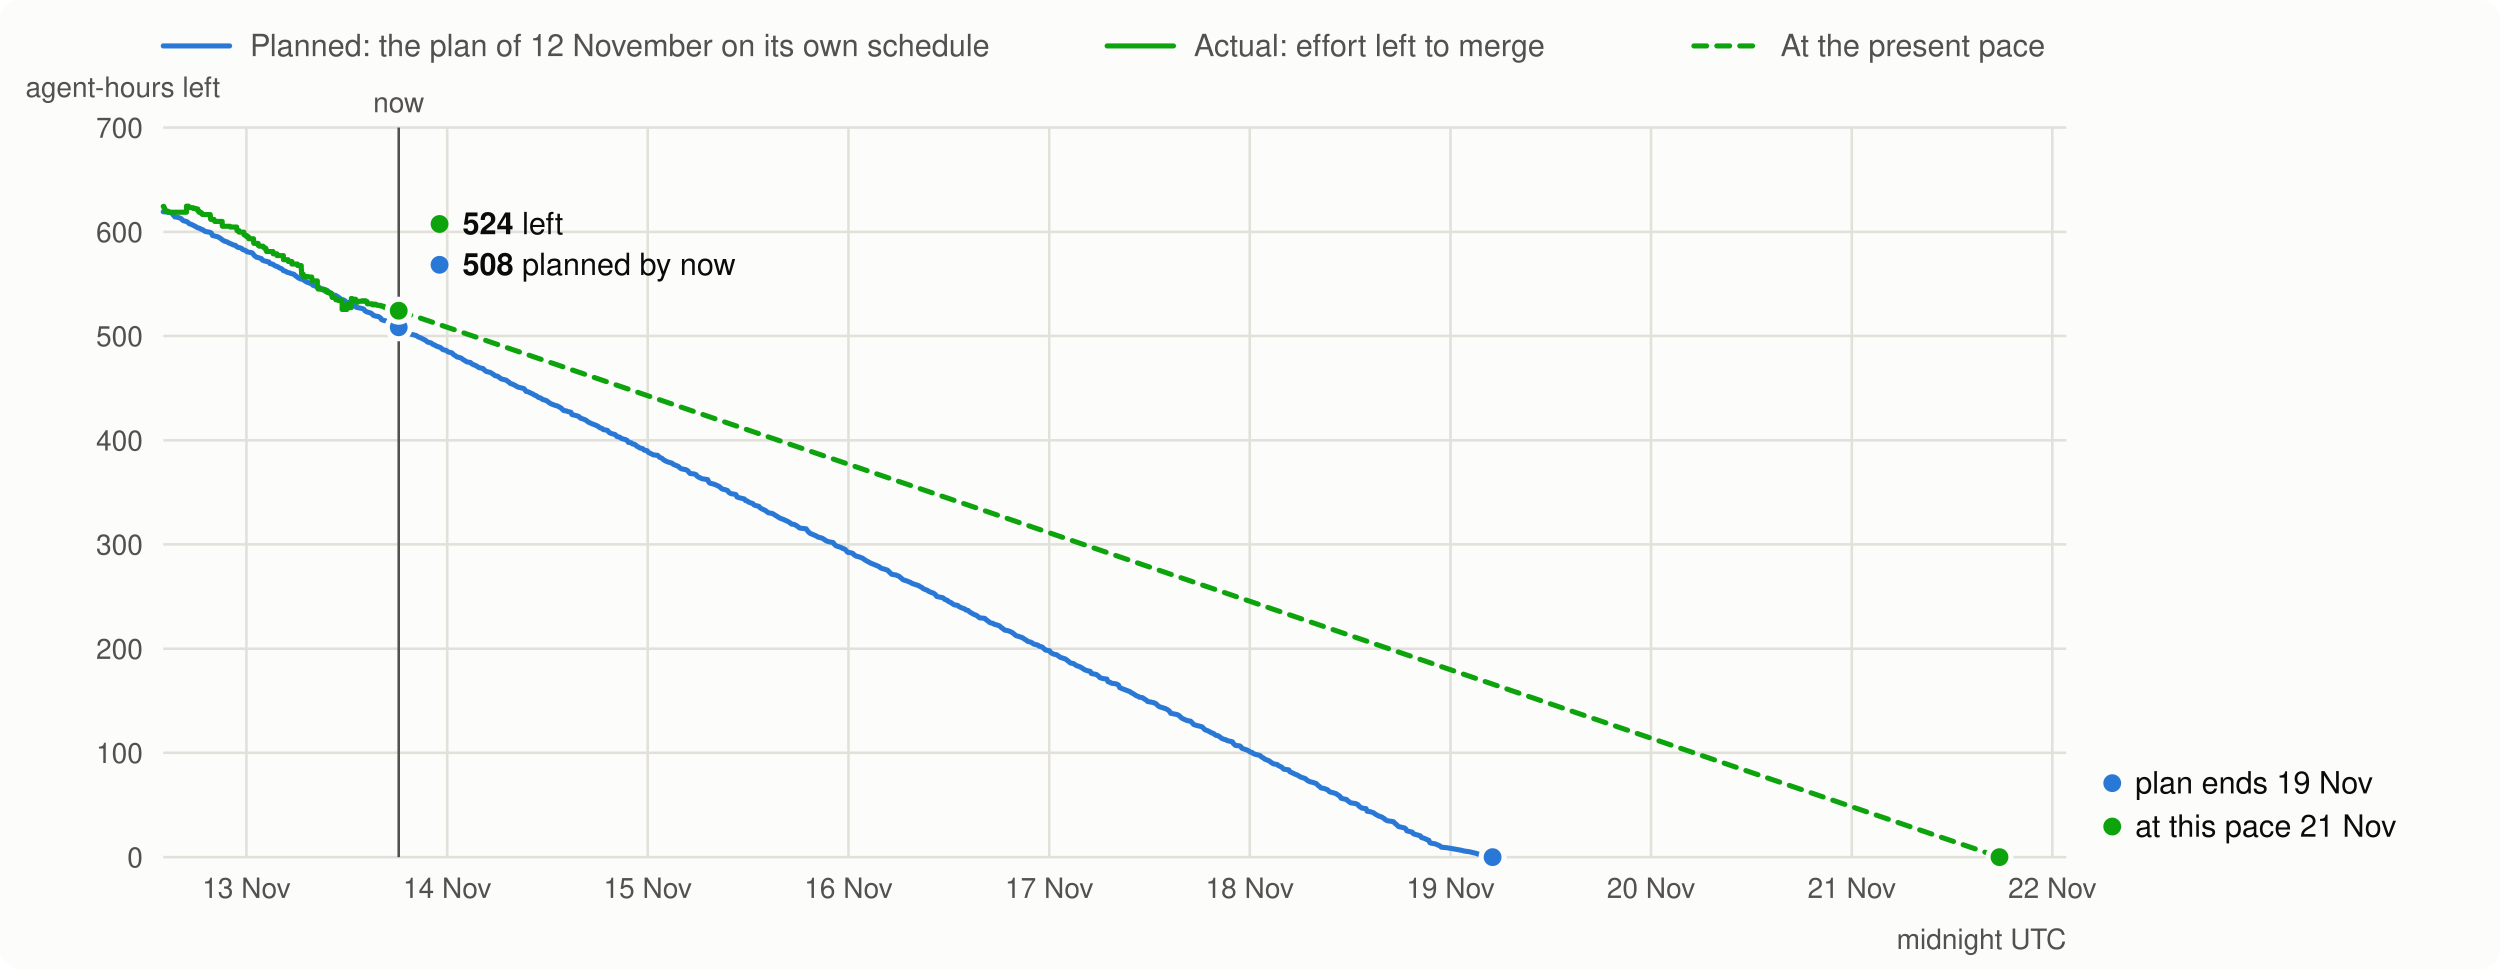
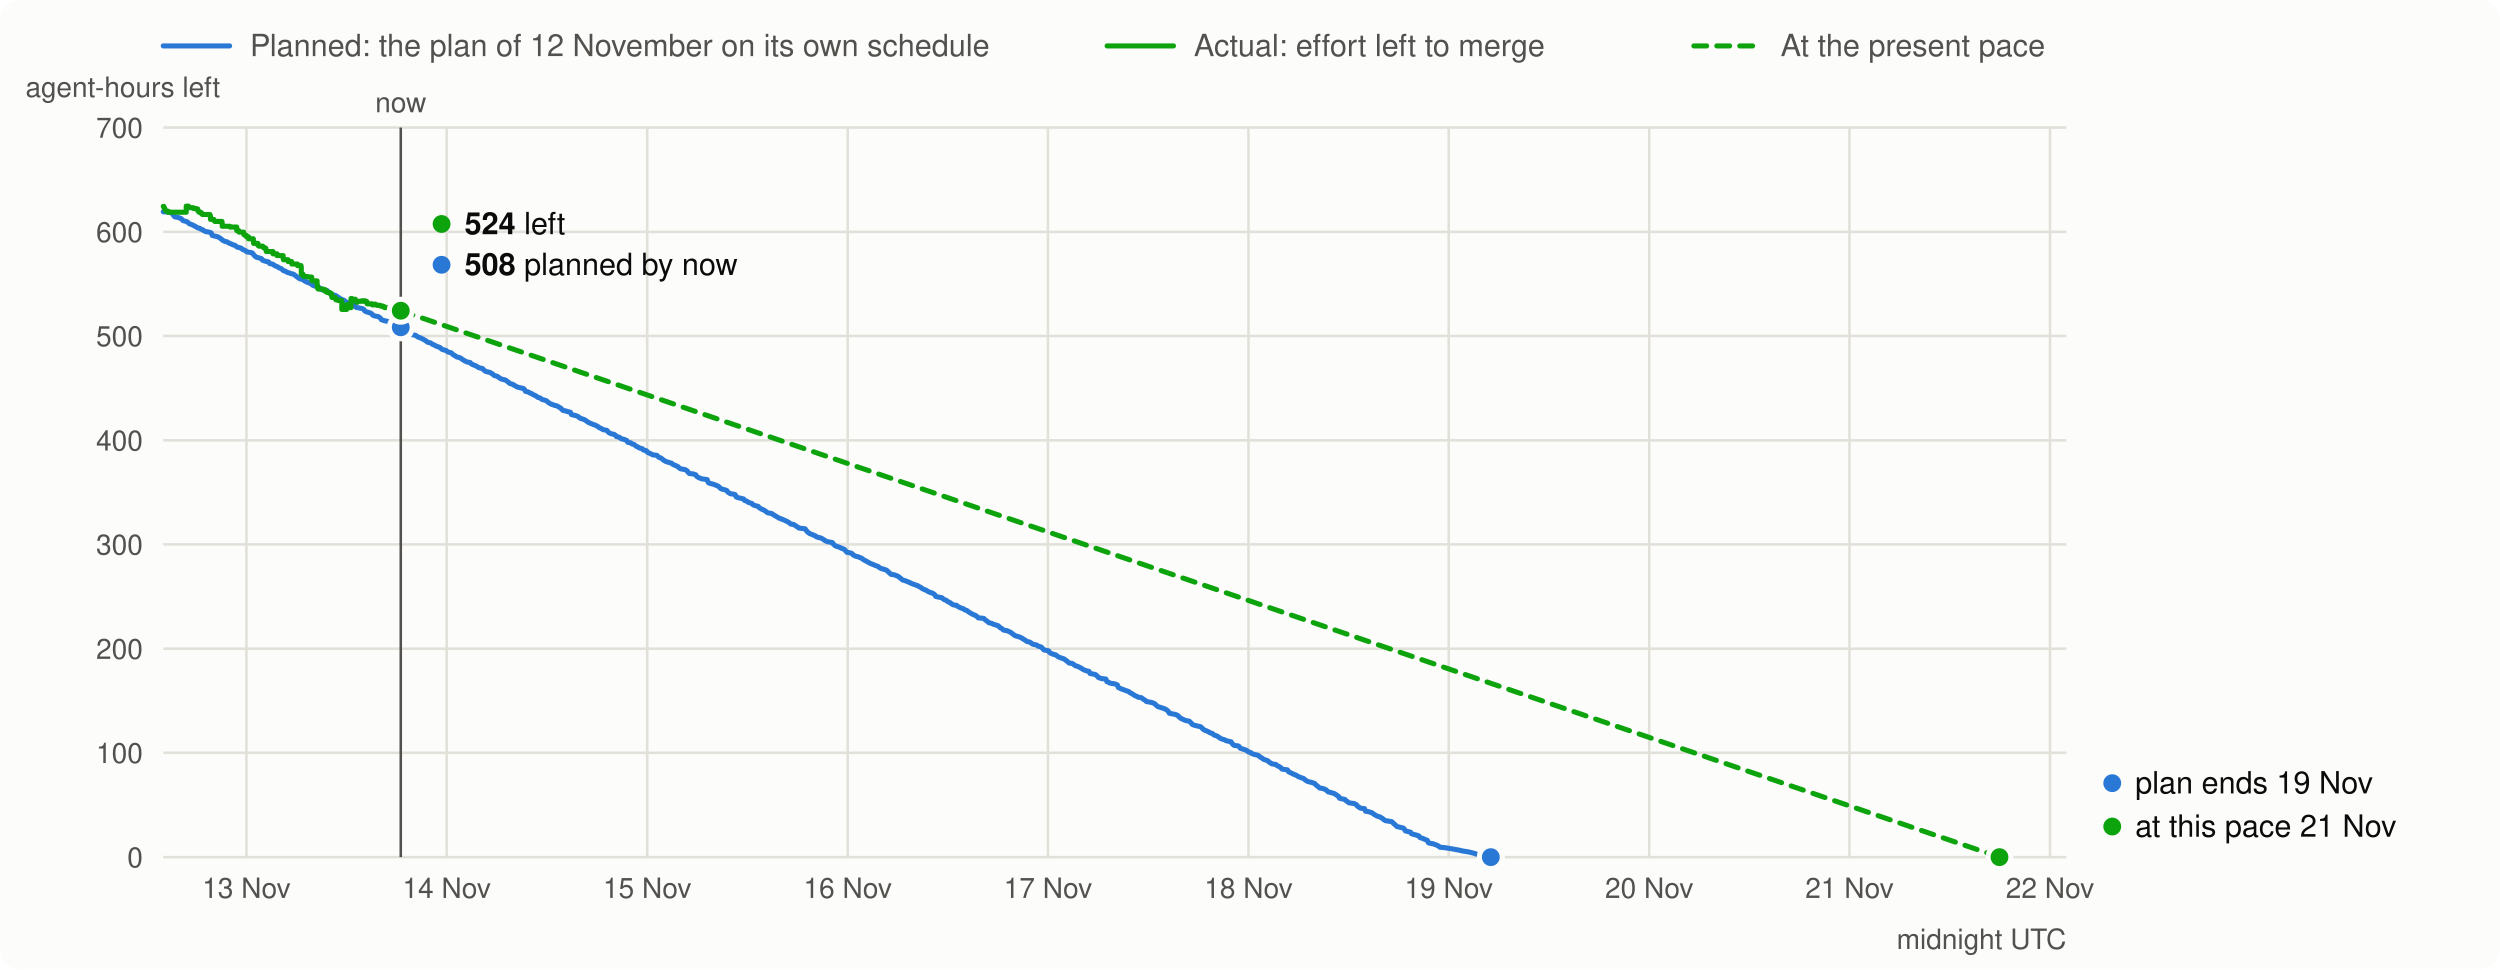
<svg xmlns="http://www.w3.org/2000/svg" viewBox="0 0 980 380" width="980" height="380" font-family="system-ui,-apple-system,Segoe UI,Helvetica,Arial,sans-serif" font-size="13">
  <rect width="980" height="380" rx="8" fill="#fcfcfb" />
  <line x1="64" x2="90" y1="18" y2="18" stroke="#2a78d6" stroke-width="2" stroke-linecap="round" />
  <text x="98" y="22" fill="#52514e" font-size="12">Planned: the plan of 12 November on its own schedule</text>
  <line x1="434" x2="460" y1="18" y2="18" stroke="#0ca30c" stroke-width="2" stroke-linecap="round" />
  <text x="468" y="22" fill="#52514e" font-size="12">Actual: effort left to merge</text>
  <line x1="664" x2="690" y1="18" y2="18" stroke="#0ca30c" stroke-width="2" stroke-linecap="round" stroke-dasharray="5 4" />
  <text x="698" y="22" fill="#52514e" font-size="12">At the present pace</text>
  <line x1="64" x2="810" y1="336.0" y2="336.0" stroke="#e1e0d9" />
  <text x="56" y="340.0" text-anchor="end" fill="#52514e" font-size="11">0</text>
  <line x1="64" x2="810" y1="295.1" y2="295.1" stroke="#e1e0d9" />
  <text x="56" y="299.1" text-anchor="end" fill="#52514e" font-size="11">100</text>
  <line x1="64" x2="810" y1="254.3" y2="254.3" stroke="#e1e0d9" />
  <text x="56" y="258.3" text-anchor="end" fill="#52514e" font-size="11">200</text>
  <line x1="64" x2="810" y1="213.4" y2="213.4" stroke="#e1e0d9" />
  <text x="56" y="217.4" text-anchor="end" fill="#52514e" font-size="11">300</text>
  <line x1="64" x2="810" y1="172.6" y2="172.6" stroke="#e1e0d9" />
  <text x="56" y="176.6" text-anchor="end" fill="#52514e" font-size="11">400</text>
  <line x1="64" x2="810" y1="131.7" y2="131.7" stroke="#e1e0d9" />
  <text x="56" y="135.7" text-anchor="end" fill="#52514e" font-size="11">500</text>
  <line x1="64" x2="810" y1="90.9" y2="90.9" stroke="#e1e0d9" />
  <text x="56" y="94.9" text-anchor="end" fill="#52514e" font-size="11">600</text>
  <line x1="64" x2="810" y1="50.0" y2="50.0" stroke="#e1e0d9" />
  <text x="56" y="54.0" text-anchor="end" fill="#52514e" font-size="11">700</text>
  <text x="10" y="38" fill="#52514e" font-size="11">agent-hours left</text>
  <line x1="96.6" x2="96.6" y1="50" y2="336" stroke="#e1e0d9" />
  <text x="96.6" y="352" text-anchor="middle" fill="#52514e" font-size="11">13 Nov</text>
-   <line x1="175.3" x2="175.3" y1="50" y2="336" stroke="#e1e0d9" />
-   <text x="175.3" y="352" text-anchor="middle" fill="#52514e" font-size="11">14 Nov</text>
-   <line x1="253.9" x2="253.9" y1="50" y2="336" stroke="#e1e0d9" />
-   <text x="253.9" y="352" text-anchor="middle" fill="#52514e" font-size="11">15 Nov</text>
-   <line x1="332.6" x2="332.6" y1="50" y2="336" stroke="#e1e0d9" />
-   <text x="332.6" y="352" text-anchor="middle" fill="#52514e" font-size="11">16 Nov</text>
-   <line x1="411.3" x2="411.3" y1="50" y2="336" stroke="#e1e0d9" />
-   <text x="411.3" y="352" text-anchor="middle" fill="#52514e" font-size="11">17 Nov</text>
-   <line x1="489.9" x2="489.9" y1="50" y2="336" stroke="#e1e0d9" />
-   <text x="489.9" y="352" text-anchor="middle" fill="#52514e" font-size="11">18 Nov</text>
-   <line x1="568.6" x2="568.6" y1="50" y2="336" stroke="#e1e0d9" />
-   <text x="568.6" y="352" text-anchor="middle" fill="#52514e" font-size="11">19 Nov</text>
-   <line x1="647.2" x2="647.2" y1="50" y2="336" stroke="#e1e0d9" />
-   <text x="647.2" y="352" text-anchor="middle" fill="#52514e" font-size="11">20 Nov</text>
-   <line x1="725.9" x2="725.9" y1="50" y2="336" stroke="#e1e0d9" />
-   <text x="725.9" y="352" text-anchor="middle" fill="#52514e" font-size="11">21 Nov</text>
-   <line x1="804.5" x2="804.5" y1="50" y2="336" stroke="#e1e0d9" />
-   <text x="804.5" y="352" text-anchor="middle" fill="#52514e" font-size="11">22 Nov</text>
+   <line x1="175.1" x2="175.1" y1="50" y2="336" stroke="#e1e0d9" />
+   <text x="175.1" y="352" text-anchor="middle" fill="#52514e" font-size="11">14 Nov</text>
+   <line x1="253.7" x2="253.7" y1="50" y2="336" stroke="#e1e0d9" />
+   <text x="253.7" y="352" text-anchor="middle" fill="#52514e" font-size="11">15 Nov</text>
+   <line x1="332.3" x2="332.3" y1="50" y2="336" stroke="#e1e0d9" />
+   <text x="332.3" y="352" text-anchor="middle" fill="#52514e" font-size="11">16 Nov</text>
+   <line x1="410.8" x2="410.8" y1="50" y2="336" stroke="#e1e0d9" />
+   <text x="410.8" y="352" text-anchor="middle" fill="#52514e" font-size="11">17 Nov</text>
+   <line x1="489.4" x2="489.4" y1="50" y2="336" stroke="#e1e0d9" />
+   <text x="489.4" y="352" text-anchor="middle" fill="#52514e" font-size="11">18 Nov</text>
+   <line x1="567.9" x2="567.9" y1="50" y2="336" stroke="#e1e0d9" />
+   <text x="567.9" y="352" text-anchor="middle" fill="#52514e" font-size="11">19 Nov</text>
+   <line x1="646.5" x2="646.5" y1="50" y2="336" stroke="#e1e0d9" />
+   <text x="646.5" y="352" text-anchor="middle" fill="#52514e" font-size="11">20 Nov</text>
+   <line x1="725.0" x2="725.0" y1="50" y2="336" stroke="#e1e0d9" />
+   <text x="725.0" y="352" text-anchor="middle" fill="#52514e" font-size="11">21 Nov</text>
+   <line x1="803.6" x2="803.6" y1="50" y2="336" stroke="#e1e0d9" />
+   <text x="803.6" y="352" text-anchor="middle" fill="#52514e" font-size="11">22 Nov</text>
  <text x="810" y="372" text-anchor="end" fill="#52514e" font-size="11">midnight UTC</text>
-   <path d="M64.0,83.0 L66.5,83.2 L67.3,83.5 L68.5,85.0 L69.7,85.2 L70.6,85.5 L71.0,85.7 L71.8,86.5 L73.0,86.8 L73.4,87.0 L73.8,87.3 L74.2,87.7 L75.1,88.0 L75.5,88.2 L75.9,88.4 L76.3,88.6 L77.5,89.3 L78.3,89.5 L78.7,89.8 L79.6,90.1 L80.0,90.5 L80.8,90.8 L82.0,91.0 L82.8,91.3 L83.3,92.3 L84.1,92.5 L85.3,92.8 L85.7,93.0 L86.5,93.5 L87.4,94.2 L87.8,94.4 L88.2,94.6 L89.0,94.8 L89.8,95.3 L90.6,95.6 L91.0,95.8 L91.4,96.0 L92.3,96.2 L92.7,96.6 L93.1,96.9 L94.3,97.2 L94.7,97.4 L95.1,97.8 L96.0,98.1 L96.4,98.3 L96.8,98.7 L98.8,99.1 L99.2,99.5 L99.6,100.1 L100.0,100.4 L100.5,100.8 L101.3,101.0 L102.5,101.4 L102.9,102.0 L103.7,102.3 L104.6,102.5 L105.4,102.7 L105.8,103.3 L107.0,103.6 L107.4,103.9 L107.8,104.2 L108.7,104.5 L109.1,104.7 L109.5,105.0 L110.3,105.3 L110.7,105.6 L111.1,106.1 L111.9,106.3 L112.3,106.6 L112.8,106.8 L113.6,107.0 L114.0,107.2 L115.2,107.5 L115.6,107.9 L116.0,108.2 L116.8,108.8 L117.3,109.1 L117.7,109.3 L118.9,109.6 L119.3,110.0 L119.7,110.2 L120.1,110.5 L120.9,110.8 L122.2,111.3 L122.6,111.8 L123.4,112.1 L124.2,112.3 L125.5,112.9 L125.9,113.4 L126.7,113.7 L128.3,113.9 L128.7,114.3 L129.1,114.8 L130.0,115.5 L131.6,115.8 L132.0,116.1 L132.4,116.3 L133.2,116.9 L133.6,117.2 L134.9,117.7 L135.3,118.0 L135.7,118.4 L136.9,118.7 L137.3,118.9 L138.6,119.2 L139.0,119.7 L139.4,120.3 L139.8,120.5 L142.2,121.0 L142.7,121.3 L143.1,121.9 L143.9,122.3 L144.7,122.5 L145.5,122.8 L145.9,123.1 L146.3,123.6 L147.2,123.9 L148.4,124.1 L148.8,124.4 L149.2,124.7 L149.6,125.3 L150.4,125.6 L152.1,126.0 L152.5,126.3 L152.9,126.9 L154.1,127.3 L154.5,127.5 L155.4,127.7 L155.8,128.0 L156.2,128.3 L157.4,128.7 L157.8,128.9 L158.6,129.3 L159.9,129.7 L160.3,130.0 L160.7,130.7 L161.1,131.0 L161.9,131.2 L163.1,131.5 L164.0,132.1 L164.8,132.4 L165.6,132.8 L166.4,133.2 L167.2,133.7 L167.6,134.1 L168.9,134.4 L169.3,134.7 L169.7,135.0 L170.5,135.3 L170.9,135.6 L171.7,135.9 L172.6,136.2 L173.0,136.5 L173.4,136.9 L173.8,137.1 L175.0,137.4 L175.4,137.8 L175.8,138.0 L177.1,138.3 L177.5,138.7 L177.9,139.1 L178.3,139.3 L178.7,139.6 L179.1,139.9 L180.3,140.2 L180.8,140.4 L181.2,140.7 L181.6,141.0 L182.0,141.2 L182.4,141.5 L182.8,141.7 L183.2,141.9 L184.4,142.1 L184.9,142.6 L185.7,143.0 L186.5,143.3 L187.3,143.8 L187.7,144.1 L189.4,144.5 L189.8,145.0 L190.2,145.3 L190.6,145.6 L192.2,146.0 L193.0,146.5 L193.5,146.8 L193.9,147.2 L195.1,147.5 L195.5,147.8 L196.3,148.4 L196.7,148.6 L198.4,149.0 L199.6,149.9 L200.0,150.3 L201.2,150.7 L201.7,151.0 L202.1,151.2 L202.9,151.7 L204.5,152.1 L205.3,152.3 L205.7,152.7 L206.2,153.4 L207.4,153.7 L207.8,154.0 L208.6,154.3 L209.4,154.8 L210.3,155.2 L210.7,155.5 L211.1,155.8 L211.9,156.0 L212.7,156.6 L213.5,156.8 L214.3,157.1 L215.2,157.8 L216.0,158.3 L216.8,158.6 L217.6,158.9 L218.4,159.1 L219.7,159.8 L220.1,160.1 L220.5,160.5 L220.9,160.9 L222.1,161.1 L222.5,161.3 L223.8,161.6 L224.2,162.5 L225.4,162.8 L226.2,163.0 L227.1,163.4 L227.5,163.9 L228.7,164.3 L229.5,164.6 L229.9,164.9 L230.3,165.2 L230.7,165.5 L232.0,166.1 L232.8,166.4 L233.6,166.7 L234.4,167.1 L235.2,167.7 L236.1,168.0 L236.5,168.4 L238.1,168.7 L238.5,169.2 L238.9,169.6 L239.8,170.0 L241.0,170.3 L241.4,170.6 L241.8,171.1 L243.0,171.4 L243.4,171.8 L244.3,172.1 L245.1,172.3 L245.9,172.7 L246.3,173.4 L247.5,173.6 L247.9,174.0 L248.8,174.2 L249.2,174.5 L249.6,174.9 L250.0,175.1 L250.4,175.3 L250.8,175.6 L252.0,175.9 L252.4,176.4 L253.7,176.7 L254.1,177.3 L254.5,177.5 L255.7,178.1 L256.1,178.3 L257.8,178.5 L258.6,179.3 L259.4,179.6 L260.2,180.3 L261.1,180.8 L261.9,181.1 L263.5,181.6 L263.9,182.0 L265.6,182.7 L266.0,182.9 L266.4,183.3 L266.8,183.6 L267.2,183.8 L268.8,184.1 L269.7,184.6 L270.1,185.2 L270.5,185.6 L272.1,185.8 L272.9,186.1 L273.3,186.7 L273.8,187.0 L274.6,187.4 L275.4,187.7 L277.4,188.0 L277.9,189.1 L278.3,189.4 L279.9,189.8 L281.1,190.3 L281.9,190.7 L282.4,191.1 L282.8,191.5 L283.2,191.7 L284.4,192.0 L285.2,192.3 L285.6,192.9 L286.0,193.2 L286.5,193.5 L287.7,193.7 L288.5,193.9 L288.9,194.8 L289.7,195.1 L291.0,195.4 L291.8,195.6 L292.2,196.2 L293.0,196.4 L293.4,196.8 L294.2,197.1 L295.1,197.4 L295.5,197.9 L296.3,198.2 L297.5,198.5 L297.9,199.0 L298.7,199.5 L299.6,199.9 L300.0,200.1 L301.2,201.0 L302.8,201.3 L303.3,201.6 L305.7,203.1 L306.5,203.4 L307.3,203.7 L309.0,204.5 L309.8,205.0 L310.2,205.4 L311.4,205.6 L312.3,206.1 L313.1,206.7 L313.5,207.0 L316.0,207.3 L316.8,208.4 L317.6,209.1 L320.0,210.1 L320.5,210.5 L322.1,210.9 L322.5,211.1 L323.3,211.6 L323.7,211.9 L324.6,212.3 L326.6,212.7 L327.0,213.3 L327.8,214.0 L329.1,214.4 L329.9,214.7 L330.3,215.0 L331.1,215.2 L331.5,215.6 L332.3,216.5 L333.6,216.7 L334.4,217.0 L334.8,217.5 L335.6,218.0 L336.8,218.3 L337.3,218.5 L338.1,218.8 L338.9,219.4 L340.1,220.1 L340.5,220.3 L341.4,220.8 L342.2,221.1 L343.4,221.6 L344.6,222.1 L345.0,222.5 L345.9,222.9 L346.7,223.1 L347.9,223.5 L349.1,224.7 L349.5,225.1 L351.2,225.4 L352.4,225.9 L353.6,226.9 L354.1,227.3 L355.7,227.8 L356.1,228.0 L356.9,228.3 L357.3,228.6 L358.1,228.9 L359.0,229.2 L360.2,229.6 L360.6,229.9 L361.4,230.3 L361.8,230.7 L362.7,231.1 L363.5,231.4 L363.9,231.7 L364.7,232.1 L365.9,232.5 L366.3,232.8 L366.7,233.1 L367.2,233.8 L368.0,234.0 L369.6,234.3 L370.4,235.0 L371.3,235.3 L371.7,235.7 L372.5,236.1 L372.9,236.3 L373.7,236.9 L374.1,237.1 L375.4,237.3 L375.8,237.7 L377.0,238.3 L378.2,238.7 L378.6,239.1 L379.5,239.3 L379.9,239.7 L380.3,240.0 L381.5,240.7 L381.9,240.9 L382.7,241.2 L383.1,241.5 L383.5,241.8 L384.0,242.2 L386.0,242.4 L386.4,242.8 L387.2,243.4 L387.6,243.7 L388.1,244.1 L389.3,244.4 L389.7,244.7 L390.5,244.9 L391.7,245.3 L392.2,245.7 L392.6,246.1 L393.0,246.3 L393.8,247.0 L395.0,247.2 L395.8,247.5 L396.7,247.9 L397.5,248.5 L398.3,249.2 L399.1,249.4 L400.3,249.8 L400.8,250.0 L402.0,250.8 L402.4,251.0 L402.8,251.4 L404.0,251.7 L404.4,251.9 L404.8,252.2 L405.3,252.5 L406.9,252.9 L407.3,253.3 L408.5,253.6 L408.9,254.0 L409.4,254.4 L409.8,254.8 L411.4,255.1 L411.8,255.7 L412.2,256.0 L413.0,256.4 L414.3,256.7 L414.7,257.0 L415.1,257.3 L415.5,257.6 L416.3,257.9 L417.6,258.3 L418.0,258.6 L418.8,259.2 L419.6,259.9 L420.8,260.1 L421.2,260.4 L422.1,261.0 L422.9,261.2 L423.3,261.4 L424.1,261.8 L424.5,262.1 L425.3,262.6 L426.2,262.9 L427.4,263.2 L427.8,264.0 L429.8,264.4 L430.7,265.1 L431.1,265.6 L432.3,266.0 L433.9,266.2 L434.3,267.2 L435.2,267.5 L435.6,267.8 L437.6,268.1 L438.4,268.5 L438.9,269.5 L439.7,269.9 L442.1,270.8 L442.9,271.1 L443.4,271.5 L444.2,271.9 L445.4,272.7 L446.2,273.0 L446.6,273.3 L447.9,273.5 L448.7,274.1 L449.1,274.3 L449.5,274.6 L449.9,275.0 L451.1,275.2 L452.4,275.5 L453.2,275.9 L453.6,276.3 L454.0,276.7 L454.4,277.0 L455.7,277.4 L456.9,277.8 L457.7,278.2 L458.1,278.5 L458.5,278.9 L458.9,279.6 L461.4,280.1 L462.2,280.5 L462.6,280.9 L463.0,281.3 L463.4,281.6 L464.7,282.2 L465.5,282.5 L466.7,282.7 L467.1,283.1 L467.5,283.5 L467.9,284.0 L468.8,284.3 L471.2,284.9 L471.6,285.3 L472.0,285.7 L472.4,286.1 L473.3,286.4 L474.5,287.0 L474.9,287.3 L475.7,287.5 L476.5,288.2 L477.4,288.4 L477.8,288.6 L479.0,289.5 L479.8,289.8 L480.6,290.0 L481.0,290.3 L482.3,290.6 L483.1,290.8 L483.5,291.5 L484.3,292.2 L486.0,292.4 L486.4,292.7 L486.8,293.3 L487.6,293.6 L488.8,294.0 L489.2,294.2 L489.7,294.5 L490.1,294.8 L490.9,295.0 L491.3,295.4 L492.1,295.7 L493.8,296.1 L494.2,296.4 L494.6,296.8 L495.4,297.2 L495.8,297.6 L496.6,297.9 L497.4,298.2 L497.8,298.5 L498.3,298.9 L498.7,299.1 L499.1,299.4 L500.7,299.7 L501.1,300.1 L502.4,300.7 L502.8,301.1 L503.2,301.5 L505.2,301.8 L505.6,302.5 L506.0,302.7 L506.9,303.1 L507.7,303.5 L508.5,303.8 L508.9,304.0 L509.3,304.3 L510.1,304.7 L511.4,305.1 L511.8,305.3 L512.2,305.7 L512.6,306.0 L513.4,306.4 L514.6,306.7 L515.9,307.1 L516.3,307.5 L516.7,307.9 L517.1,308.2 L517.9,308.9 L519.1,309.1 L520.4,309.6 L520.8,310.0 L521.2,310.4 L522.4,310.7 L523.7,311.1 L524.9,311.9 L525.3,312.2 L525.7,312.9 L526.9,313.2 L527.8,313.4 L528.2,313.8 L529.4,314.7 L531.4,315.0 L532.3,315.4 L532.7,316.0 L533.9,316.8 L535.5,317.0 L535.9,318.0 L537.2,318.2 L538.4,318.6 L538.8,318.9 L539.2,319.2 L540.5,319.9 L541.7,320.3 L542.1,320.6 L542.5,320.8 L542.9,321.2 L543.7,321.7 L546.2,322.1 L546.6,322.5 L547.0,322.9 L547.4,323.2 L548.2,324.0 L550.7,324.6 L551.1,325.0 L551.5,325.7 L552.7,326.0 L553.6,326.2 L554.0,326.8 L554.8,327.1 L556.0,327.4 L556.8,327.7 L557.2,328.3 L558.5,328.7 L559.3,329.1 L560.1,329.4 L560.5,330.3 L560.9,330.5 L562.6,330.8 L563.8,331.3 L564.6,331.7 L565.0,332.1 L567.1,332.3 L569.5,332.7 L572.8,333.3 L574.0,333.6 L576.1,333.9 L577.3,334.2 L578.6,334.5 L579.4,334.8 L581.8,335.5 L582.7,335.7 L585.1,336.0" fill="none" stroke="#2a78d6" stroke-width="2" stroke-linejoin="round" stroke-linecap="round" />
-   <path d="M64.0,80.9 L64.2,80.9 L64.2,81.3 L64.4,81.3 L64.4,81.7 L64.6,81.7 L64.6,82.0 L64.7,82.0 L64.7,82.3 L64.8,82.3 L64.8,82.5 L65.1,82.5 L65.1,82.8 L65.9,82.8 L65.9,83.0 L65.9,83.0 L65.9,83.2 L73.1,83.2 L73.1,80.8 L73.9,80.8 L73.9,81.2 L73.9,81.2 L73.9,81.4 L75.7,81.4 L75.7,81.7 L76.7,81.7 L76.7,81.9 L77.5,81.9 L77.5,82.3 L77.6,82.3 L77.6,82.7 L78.0,82.7 L78.0,83.0 L78.0,83.0 L78.0,83.2 L78.7,83.2 L78.7,83.5 L79.1,83.5 L79.1,83.7 L79.1,83.7 L79.1,83.9 L79.4,83.9 L79.4,84.1 L82.4,84.1 L82.4,84.4 L82.4,84.4 L82.4,84.7 L82.5,84.7 L82.5,84.9 L82.5,84.9 L82.5,85.1 L82.5,85.1 L82.5,85.4 L82.5,85.4 L82.5,85.7 L82.6,85.7 L82.6,86.0 L83.9,86.0 L83.9,86.2 L83.9,86.2 L83.9,86.5 L84.2,86.5 L84.2,86.8 L87.1,86.8 L87.1,87.0 L87.1,87.0 L87.1,87.3 L87.1,87.3 L87.1,87.6 L87.1,87.6 L87.1,87.9 L87.1,87.9 L87.1,88.1 L87.1,88.1 L87.1,88.4 L87.2,88.4 L87.2,88.7 L90.2,88.7 L90.2,89.0 L92.8,89.0 L92.8,89.2 L92.8,89.2 L92.8,89.4 L92.8,89.4 L92.8,89.7 L92.8,89.7 L92.8,89.9 L92.9,89.9 L92.9,90.2 L92.9,90.2 L92.9,90.4 L93.7,90.4 L93.7,90.7 L93.7,90.7 L93.7,91.0 L95.6,91.0 L95.6,91.2 L95.6,91.2 L95.6,91.5 L95.6,91.5 L95.6,91.7 L95.6,91.7 L95.6,92.0 L96.1,92.0 L96.1,92.3 L96.7,92.3 L96.7,92.6 L96.7,92.6 L96.7,92.8 L97.4,92.8 L97.4,93.0 L97.5,93.0 L97.5,93.3 L97.5,93.3 L97.5,93.6 L99.4,93.6 L99.4,93.8 L99.4,93.8 L99.4,94.2 L99.4,94.2 L99.4,94.4 L99.4,94.4 L99.4,94.6 L99.4,94.6 L99.4,94.8 L99.4,94.8 L99.4,95.1 L99.5,95.1 L99.5,95.4 L101.2,95.4 L101.2,95.8 L101.2,95.8 L101.2,96.0 L101.2,96.0 L101.2,96.2 L101.6,96.2 L101.6,96.5 L103.1,96.5 L103.1,96.8 L103.4,96.8 L103.4,97.1 L103.8,97.1 L103.8,97.3 L104.2,97.3 L104.2,97.7 L104.2,97.7 L104.2,98.0 L104.5,98.0 L104.5,98.2 L104.5,98.2 L104.5,98.6 L107.0,98.6 L107.0,98.8 L107.1,98.8 L107.1,99.2 L107.1,99.2 L107.1,99.5 L108.6,99.5 L108.6,99.8 L108.6,99.8 L108.6,100.2 L111.1,100.2 L111.1,100.4 L111.1,100.4 L111.1,100.8 L111.1,100.8 L111.1,101.1 L111.1,101.1 L111.1,101.3 L111.1,101.3 L111.1,101.5 L111.1,101.5 L111.1,101.8 L112.9,101.8 L112.9,102.1 L113.0,102.1 L113.0,102.5 L114.4,102.5 L114.4,102.8 L114.4,102.8 L114.4,103.1 L114.4,103.1 L114.4,103.5 L116.6,103.5 L116.6,103.9 L116.7,103.9 L116.7,104.1 L118.1,104.1 L118.1,104.4 L118.1,104.4 L118.1,104.6 L118.1,104.6 L118.1,104.9 L118.1,104.9 L118.1,105.1 L118.1,105.1 L118.1,105.3 L118.1,105.3 L118.1,105.5 L118.1,105.5 L118.1,105.8 L118.2,105.8 L118.2,106.0 L118.2,106.0 L118.2,106.2 L118.2,106.2 L118.2,106.5 L118.2,106.5 L118.2,106.9 L118.2,106.9 L118.2,107.3 L118.2,107.3 L118.2,107.5 L118.9,107.5 L118.9,107.9 L118.9,107.9 L118.9,108.2 L119.1,108.2 L119.1,108.4 L120.7,108.4 L120.7,108.6 L122.2,108.6 L122.2,108.8 L122.2,108.8 L122.2,109.2 L122.3,109.2 L122.3,109.4 L122.3,109.4 L122.3,109.8 L122.4,109.8 L122.4,110.1 L124.4,110.1 L124.4,110.3 L124.4,110.3 L124.4,110.6 L124.4,110.6 L124.4,110.8 L124.4,110.8 L124.4,111.1 L124.4,111.1 L124.4,111.4 L124.4,111.4 L124.4,111.6 L124.4,111.6 L124.4,112.0 L124.5,112.0 L124.5,112.2 L124.5,112.2 L124.5,112.6 L124.5,112.6 L124.5,113.0 L124.7,113.0 L124.7,113.3 L126.8,113.3 L126.8,113.6 L127.7,113.6 L127.7,114.0 L127.7,114.0 L127.7,114.3 L128.4,114.3 L128.4,114.7 L129.5,114.7 L129.5,115.0 L130.0,115.0 L130.0,115.4 L130.1,115.4 L130.1,115.7 L130.1,115.7 L130.1,116.0 L130.1,116.0 L130.1,116.2 L130.2,116.2 L130.2,116.6 L131.5,116.6 L131.5,116.9 L131.6,116.9 L131.6,117.1 L131.6,117.1 L131.6,117.5 L132.6,117.5 L132.6,117.8 L134.0,117.8 L134.0,118.2 L134.0,118.2 L134.0,118.4 L134.0,118.4 L134.0,118.6 L134.1,118.6 L134.1,118.8 L134.1,118.8 L134.1,119.1 L134.1,119.1 L134.1,119.5 L134.1,119.5 L134.1,119.9 L134.1,119.9 L134.1,120.1 L134.1,120.1 L134.1,120.5 L134.1,120.5 L134.1,120.9 L134.1,120.9 L134.1,121.3 L136.0,121.3 L136.0,119.4 L136.9,119.4 L136.9,119.6 L136.9,119.6 L136.9,120.0 L137.1,120.0 L137.1,120.4 L137.1,120.4 L137.1,120.6 L137.7,120.6 L137.7,117.0 L138.0,117.0 L138.0,117.3 L139.4,117.3 L139.4,117.6 L139.5,117.6 L139.5,118.0 L139.9,118.0 L139.9,118.2 L139.9,118.2 L139.9,118.5 L140.2,118.5 L140.2,118.1 L141.9,118.1 L141.9,117.9 L142.1,117.9 L142.1,118.1 L142.6,118.1 L142.6,117.9 L143.3,117.9 L143.3,118.2 L143.9,118.2 L143.9,118.6 L143.9,118.6 L143.9,118.8 L144.0,118.8 L144.0,119.1 L146.0,119.1 L146.0,119.5 L147.1,119.5 L147.1,119.2 L147.2,119.2 L147.2,119.5 L147.9,119.5 L147.9,119.7 L149.3,119.7 L149.3,120.0 L150.3,120.0 L150.3,120.3 L150.9,120.3 L150.9,120.6 L154.7,120.6 L154.7,120.9 L154.7,120.9 L154.7,121.2 L154.8,121.2 L154.8,121.5 L155.9,121.5 L155.9,121.8 L156.3,121.8 L156.3,121.8" fill="none" stroke="#0ca30c" stroke-width="2" stroke-linejoin="round" stroke-linecap="round" />
-   <line x1="156.3" y1="121.8" x2="783.8" y2="336.0" stroke="#0ca30c" stroke-width="2" stroke-dasharray="5 4" stroke-linecap="round" />
-   <line x1="156.3" x2="156.3" y1="50" y2="336" stroke="#52514e" stroke-width="1" />
-   <text x="156.3" y="44" text-anchor="middle" fill="#52514e" font-size="11">now</text>
-   <circle cx="156.3" cy="128.3" r="4.5" fill="#2a78d6" stroke="#fcfcfb" stroke-width="2" />
-   <circle cx="156.3" cy="121.8" r="4.5" fill="#0ca30c" stroke="#fcfcfb" stroke-width="2" />
-   <circle cx="172.3" cy="87.8" r="3.5" fill="#0ca30c" />
-   <text x="181.3" y="91.8" fill="#0b0b0b" font-size="12">
+   <path d="M64.0,83.0 L66.5,83.2 L67.3,83.5 L68.5,85.0 L69.7,85.2 L70.5,85.5 L71.0,85.7 L71.8,86.5 L73.0,86.8 L73.4,87.0 L73.8,87.3 L74.2,87.7 L75.0,88.0 L75.5,88.2 L75.9,88.4 L76.3,88.6 L77.5,89.3 L78.3,89.5 L78.7,89.8 L79.5,90.1 L80.0,90.5 L80.8,90.8 L82.0,91.0 L82.8,91.3 L83.2,92.3 L84.0,92.5 L85.3,92.8 L85.7,93.0 L86.5,93.5 L87.3,94.2 L87.7,94.4 L88.1,94.6 L89.0,94.8 L89.8,95.3 L90.6,95.6 L91.0,95.8 L91.4,96.0 L92.2,96.2 L92.6,96.6 L93.1,96.9 L94.3,97.2 L94.7,97.4 L95.1,97.8 L95.9,98.1 L96.3,98.3 L96.7,98.7 L98.8,99.1 L99.2,99.5 L99.6,100.1 L100.0,100.4 L100.4,100.8 L101.2,101.0 L102.5,101.4 L102.9,102.0 L103.7,102.3 L104.5,102.5 L105.3,102.7 L105.7,103.3 L107.0,103.6 L107.4,103.9 L107.8,104.2 L108.6,104.5 L109.0,104.7 L109.4,105.0 L110.2,105.3 L110.6,105.6 L111.1,106.1 L111.9,106.3 L112.3,106.6 L112.7,106.8 L113.5,107.0 L113.9,107.2 L115.1,107.5 L115.6,107.9 L116.0,108.2 L116.8,108.8 L117.2,109.1 L117.6,109.3 L118.8,109.6 L119.2,110.0 L119.6,110.2 L120.1,110.5 L120.9,110.8 L122.1,111.3 L122.5,111.8 L123.3,112.1 L124.1,112.3 L125.4,112.9 L125.8,113.4 L126.6,113.7 L128.2,113.9 L128.6,114.3 L129.1,114.8 L129.9,115.5 L131.5,115.8 L131.9,116.1 L132.3,116.3 L133.1,116.9 L133.6,117.2 L134.8,117.7 L135.2,118.0 L135.6,118.4 L136.8,118.7 L137.2,118.9 L138.5,119.2 L138.9,119.7 L139.3,120.3 L139.7,120.5 L142.1,121.0 L142.6,121.3 L143.0,121.9 L143.8,122.3 L144.6,122.5 L145.4,122.8 L145.8,123.1 L146.2,123.6 L147.1,123.9 L148.3,124.1 L148.7,124.4 L149.1,124.7 L149.5,125.3 L150.3,125.6 L152.0,126.0 L152.4,126.3 L152.8,126.9 L154.0,127.3 L154.4,127.5 L155.2,127.7 L155.7,128.0 L156.1,128.3 L157.3,128.7 L157.7,128.9 L158.5,129.3 L159.7,129.7 L160.1,130.0 L160.6,130.7 L161.0,131.0 L161.8,131.2 L163.0,131.5 L163.8,132.1 L164.7,132.4 L165.5,132.8 L166.3,133.2 L167.1,133.7 L167.5,134.1 L168.7,134.4 L169.2,134.7 L169.6,135.0 L170.4,135.3 L170.8,135.6 L171.6,135.9 L172.4,136.2 L172.8,136.5 L173.2,136.9 L173.7,137.1 L174.9,137.4 L175.3,137.8 L175.7,138.0 L176.9,138.3 L177.3,138.7 L177.7,139.1 L178.2,139.3 L178.6,139.6 L179.0,139.9 L180.2,140.2 L180.6,140.4 L181.0,140.7 L181.4,141.0 L181.8,141.2 L182.2,141.5 L182.7,141.7 L183.1,141.9 L184.3,142.1 L184.7,142.6 L185.5,143.0 L186.3,143.3 L187.2,143.8 L187.6,144.1 L189.2,144.5 L189.6,145.0 L190.0,145.3 L190.4,145.6 L192.1,146.0 L192.9,146.5 L193.3,146.8 L193.7,147.2 L194.9,147.5 L195.3,147.8 L196.2,148.4 L196.6,148.6 L198.2,149.0 L199.4,149.9 L199.8,150.3 L201.1,150.7 L201.5,151.0 L201.9,151.2 L202.7,151.7 L204.3,152.1 L205.2,152.3 L205.6,152.7 L206.0,153.4 L207.2,153.7 L207.6,154.0 L208.4,154.3 L209.2,154.8 L210.1,155.2 L210.5,155.5 L210.9,155.8 L211.7,156.0 L212.5,156.6 L213.3,156.8 L214.2,157.1 L215.0,157.8 L215.8,158.3 L216.6,158.6 L217.4,158.9 L218.3,159.1 L219.5,159.8 L219.9,160.1 L220.3,160.5 L220.7,160.9 L221.9,161.1 L222.3,161.3 L223.6,161.6 L224.0,162.5 L225.2,162.8 L226.0,163.0 L226.8,163.4 L227.3,163.9 L228.5,164.3 L229.3,164.6 L229.7,164.9 L230.1,165.2 L230.5,165.5 L231.8,166.1 L232.6,166.4 L233.4,166.7 L234.2,167.1 L235.0,167.7 L235.8,168.0 L236.3,168.4 L237.9,168.7 L238.3,169.2 L238.7,169.6 L239.5,170.0 L240.8,170.3 L241.2,170.6 L241.6,171.1 L242.8,171.4 L243.2,171.8 L244.0,172.1 L244.8,172.3 L245.7,172.7 L246.1,173.4 L247.3,173.6 L247.7,174.0 L248.5,174.2 L248.9,174.5 L249.3,174.9 L249.8,175.1 L250.2,175.3 L250.6,175.6 L251.8,175.9 L252.2,176.4 L253.4,176.7 L253.8,177.3 L254.3,177.5 L255.5,178.1 L255.9,178.3 L257.5,178.5 L258.3,179.3 L259.2,179.6 L260.0,180.3 L260.8,180.8 L261.6,181.1 L263.3,181.6 L263.7,182.0 L265.3,182.7 L265.7,182.9 L266.1,183.3 L266.5,183.6 L266.9,183.8 L268.6,184.1 L269.4,184.6 L269.8,185.2 L270.2,185.6 L271.8,185.8 L272.7,186.1 L273.1,186.7 L273.5,187.0 L274.3,187.4 L275.1,187.7 L277.2,188.0 L277.6,189.1 L278.0,189.4 L279.6,189.8 L280.9,190.3 L281.7,190.7 L282.1,191.1 L282.5,191.5 L282.9,191.7 L284.1,192.0 L284.9,192.3 L285.3,192.9 L285.8,193.2 L286.2,193.5 L287.4,193.7 L288.2,193.9 L288.6,194.8 L289.4,195.1 L290.7,195.4 L291.5,195.6 L291.9,196.2 L292.7,196.4 L293.1,196.8 L293.9,197.1 L294.8,197.4 L295.2,197.9 L296.0,198.2 L297.2,198.5 L297.6,199.0 L298.4,199.5 L299.3,199.9 L299.7,200.1 L300.9,201.0 L302.5,201.3 L302.9,201.6 L305.4,203.1 L306.2,203.4 L307.0,203.7 L308.7,204.5 L309.5,205.0 L309.9,205.4 L311.1,205.6 L311.9,206.1 L312.8,206.7 L313.2,207.0 L315.6,207.3 L316.4,208.4 L317.3,209.1 L319.7,210.1 L320.1,210.5 L321.8,210.9 L322.2,211.1 L323.0,211.6 L323.4,211.9 L324.2,212.3 L326.3,212.7 L326.7,213.3 L327.5,214.0 L328.7,214.4 L329.5,214.7 L330.0,215.0 L330.8,215.2 L331.2,215.6 L332.0,216.5 L333.2,216.7 L334.0,217.0 L334.4,217.5 L335.3,218.0 L336.5,218.3 L336.9,218.5 L337.7,218.8 L338.5,219.4 L339.8,220.1 L340.2,220.3 L341.0,220.8 L341.8,221.1 L343.0,221.6 L344.3,222.1 L344.7,222.5 L345.5,222.9 L346.3,223.1 L347.5,223.5 L348.8,224.7 L349.2,225.1 L350.8,225.4 L352.0,225.9 L353.3,226.9 L353.7,227.3 L355.3,227.8 L355.7,228.0 L356.5,228.3 L357.0,228.6 L357.8,228.9 L358.6,229.2 L359.8,229.6 L360.2,229.9 L361.0,230.3 L361.5,230.7 L362.3,231.1 L363.1,231.4 L363.5,231.7 L364.3,232.1 L365.5,232.5 L366.0,232.8 L366.4,233.1 L366.8,233.8 L367.6,234.0 L369.2,234.3 L370.0,235.0 L370.9,235.3 L371.3,235.7 L372.1,236.1 L372.5,236.3 L373.3,236.9 L373.7,237.1 L375.0,237.3 L375.4,237.7 L376.6,238.3 L377.8,238.7 L378.2,239.1 L379.0,239.3 L379.5,239.7 L379.9,240.0 L381.1,240.7 L381.5,240.9 L382.3,241.2 L382.7,241.5 L383.1,241.8 L383.5,242.2 L385.6,242.4 L386.0,242.8 L386.8,243.4 L387.2,243.7 L387.6,244.1 L388.9,244.4 L389.3,244.7 L390.1,244.9 L391.3,245.3 L391.7,245.7 L392.1,246.1 L392.6,246.3 L393.4,247.0 L394.6,247.2 L395.4,247.5 L396.2,247.9 L397.0,248.5 L397.9,249.2 L398.7,249.4 L399.9,249.8 L400.3,250.0 L401.6,250.8 L402.0,251.0 L402.4,251.4 L403.6,251.7 L404.0,251.9 L404.4,252.2 L404.8,252.5 L406.5,252.9 L406.9,253.3 L408.1,253.6 L408.5,254.0 L408.9,254.4 L409.3,254.8 L411.0,255.1 L411.4,255.7 L411.8,256.0 L412.6,256.4 L413.8,256.7 L414.2,257.0 L414.6,257.3 L415.1,257.6 L415.9,257.9 L417.1,258.3 L417.5,258.6 L418.3,259.2 L419.1,259.9 L420.4,260.1 L420.8,260.4 L421.6,261.0 L422.4,261.2 L422.8,261.4 L423.6,261.8 L424.1,262.1 L424.9,262.6 L425.7,262.9 L426.9,263.2 L427.3,264.0 L429.4,264.4 L430.2,265.1 L430.6,265.6 L431.8,266.0 L433.5,266.2 L433.9,267.2 L434.7,267.5 L435.1,267.8 L437.1,268.1 L438.0,268.5 L438.4,269.5 L439.2,269.9 L441.6,270.8 L442.5,271.1 L442.9,271.5 L443.7,271.9 L444.9,272.7 L445.7,273.0 L446.1,273.3 L447.4,273.5 L448.2,274.1 L448.6,274.3 L449.0,274.6 L449.4,275.0 L450.6,275.2 L451.9,275.5 L452.7,275.9 L453.1,276.3 L453.5,276.7 L453.9,277.0 L455.2,277.4 L456.4,277.8 L457.2,278.2 L457.6,278.5 L458.0,278.9 L458.4,279.6 L460.9,280.1 L461.7,280.5 L462.1,280.9 L462.5,281.3 L462.9,281.6 L464.2,282.2 L465.0,282.5 L466.2,282.7 L466.6,283.1 L467.0,283.5 L467.4,284.0 L468.2,284.3 L470.7,284.9 L471.1,285.3 L471.5,285.7 L471.9,286.1 L472.7,286.4 L474.0,287.0 L474.4,287.3 L475.2,287.5 L476.0,288.2 L476.8,288.4 L477.2,288.6 L478.5,289.5 L479.3,289.8 L480.1,290.0 L480.5,290.3 L481.7,290.6 L482.6,290.8 L483.0,291.5 L483.8,292.2 L485.4,292.4 L485.8,292.7 L486.2,293.3 L487.1,293.6 L488.3,294.0 L488.7,294.2 L489.1,294.5 L489.5,294.8 L490.3,295.0 L490.7,295.4 L491.6,295.7 L493.2,296.1 L493.6,296.4 L494.0,296.8 L494.8,297.2 L495.2,297.6 L496.1,297.9 L496.9,298.2 L497.3,298.5 L497.7,298.9 L498.1,299.1 L498.5,299.4 L500.2,299.7 L500.6,300.1 L501.8,300.7 L502.2,301.1 L502.6,301.5 L504.7,301.8 L505.1,302.5 L505.5,302.7 L506.3,303.1 L507.1,303.5 L507.9,303.8 L508.3,304.0 L508.7,304.3 L509.6,304.7 L510.8,305.1 L511.2,305.3 L511.6,305.7 L512.0,306.0 L512.8,306.4 L514.1,306.7 L515.3,307.1 L515.7,307.5 L516.1,307.9 L516.5,308.2 L517.3,308.9 L518.6,309.1 L519.8,309.6 L520.2,310.0 L520.6,310.4 L521.8,310.7 L523.1,311.1 L524.3,311.9 L524.7,312.2 L525.1,312.9 L526.3,313.2 L527.2,313.4 L527.6,313.8 L528.8,314.7 L530.8,315.0 L531.7,315.4 L532.1,316.0 L533.3,316.8 L534.9,317.0 L535.3,318.0 L536.6,318.2 L537.8,318.6 L538.2,318.9 L538.6,319.2 L539.8,319.9 L541.1,320.3 L541.5,320.6 L541.9,320.8 L542.3,321.2 L543.1,321.7 L545.6,322.1 L546.0,322.5 L546.4,322.9 L546.8,323.2 L547.6,324.0 L550.1,324.6 L550.5,325.0 L550.9,325.7 L552.1,326.0 L552.9,326.2 L553.3,326.8 L554.2,327.1 L555.4,327.4 L556.2,327.7 L556.6,328.3 L557.8,328.7 L558.7,329.1 L559.5,329.4 L559.9,330.3 L560.3,330.5 L561.9,330.8 L563.2,331.3 L564.0,331.7 L564.4,332.1 L566.4,332.3 L568.9,332.7 L572.2,333.3 L573.4,333.6 L575.4,333.9 L576.7,334.2 L577.9,334.5 L578.7,334.8 L581.2,335.5 L582.0,335.7 L584.4,336.0" fill="none" stroke="#2a78d6" stroke-width="2" stroke-linejoin="round" stroke-linecap="round" />
+   <path d="M64.0,80.9 L64.2,80.9 L64.2,81.3 L64.4,81.3 L64.4,81.7 L64.6,81.7 L64.6,82.0 L64.7,82.0 L64.7,82.3 L64.8,82.3 L64.8,82.5 L65.1,82.5 L65.1,82.8 L65.9,82.8 L65.9,83.0 L65.9,83.0 L65.9,83.2 L73.0,83.2 L73.0,80.8 L73.9,80.8 L73.9,81.2 L73.9,81.2 L73.9,81.4 L75.7,81.4 L75.7,81.7 L76.7,81.7 L76.7,81.9 L77.5,81.9 L77.5,82.3 L77.6,82.3 L77.6,82.7 L77.9,82.7 L77.9,83.0 L78.0,83.0 L78.0,83.2 L78.7,83.2 L78.7,83.5 L79.1,83.5 L79.1,83.7 L79.1,83.7 L79.1,83.9 L79.4,83.9 L79.4,84.1 L82.3,84.1 L82.3,84.4 L82.4,84.4 L82.4,84.7 L82.5,84.7 L82.5,84.9 L82.5,84.9 L82.5,85.1 L82.5,85.1 L82.5,85.4 L82.5,85.4 L82.5,85.7 L82.5,85.7 L82.5,86.0 L83.8,86.0 L83.8,86.2 L83.9,86.2 L83.9,86.5 L84.2,86.5 L84.2,86.8 L87.0,86.8 L87.0,87.0 L87.0,87.0 L87.0,87.3 L87.1,87.3 L87.1,87.6 L87.1,87.6 L87.1,87.9 L87.1,87.9 L87.1,88.1 L87.1,88.1 L87.1,88.4 L87.1,88.4 L87.1,88.7 L90.1,88.7 L90.1,89.0 L92.8,89.0 L92.8,89.2 L92.8,89.2 L92.8,89.4 L92.8,89.4 L92.8,89.7 L92.8,89.7 L92.8,89.9 L92.8,89.9 L92.8,90.2 L92.8,90.2 L92.8,90.4 L93.6,90.4 L93.6,90.7 L93.7,90.7 L93.7,91.0 L95.5,91.0 L95.5,91.2 L95.5,91.2 L95.5,91.5 L95.6,91.5 L95.6,91.7 L95.6,91.7 L95.6,92.0 L96.1,92.0 L96.1,92.3 L96.6,92.3 L96.6,92.6 L96.6,92.6 L96.6,92.8 L97.4,92.8 L97.4,93.0 L97.4,93.0 L97.4,93.3 L97.4,93.3 L97.4,93.6 L99.3,93.6 L99.3,93.8 L99.3,93.8 L99.3,94.2 L99.3,94.2 L99.3,94.4 L99.4,94.4 L99.4,94.6 L99.4,94.6 L99.4,94.8 L99.4,94.8 L99.4,95.1 L99.4,95.1 L99.4,95.4 L101.1,95.4 L101.1,95.8 L101.1,95.8 L101.1,96.0 L101.1,96.0 L101.1,96.2 L101.5,96.2 L101.5,96.5 L103.0,96.5 L103.0,96.8 L103.3,96.8 L103.3,97.1 L103.8,97.1 L103.8,97.3 L104.2,97.3 L104.2,97.7 L104.2,97.7 L104.2,98.0 L104.4,98.0 L104.4,98.2 L104.4,98.2 L104.4,98.6 L107.0,98.6 L107.0,98.8 L107.0,98.8 L107.0,99.2 L107.0,99.2 L107.0,99.5 L108.6,99.5 L108.6,99.8 L108.6,99.8 L108.6,100.2 L111.0,100.2 L111.0,100.4 L111.0,100.4 L111.0,100.8 L111.0,100.8 L111.0,101.1 L111.0,101.1 L111.0,101.3 L111.1,101.3 L111.1,101.5 L111.1,101.5 L111.1,101.8 L112.9,101.8 L112.9,102.1 L112.9,102.1 L112.9,102.5 L114.3,102.5 L114.3,102.8 L114.3,102.8 L114.3,103.1 L114.4,103.1 L114.4,103.5 L116.6,103.5 L116.6,103.9 L116.6,103.9 L116.6,104.1 L118.0,104.1 L118.0,104.4 L118.0,104.4 L118.0,104.6 L118.1,104.6 L118.1,104.9 L118.1,104.9 L118.1,105.1 L118.1,105.1 L118.1,105.3 L118.1,105.3 L118.1,105.5 L118.1,105.5 L118.1,105.8 L118.1,105.8 L118.1,106.0 L118.1,106.0 L118.1,106.2 L118.1,106.2 L118.1,106.5 L118.1,106.5 L118.1,106.9 L118.1,106.9 L118.1,107.3 L118.1,107.3 L118.1,107.5 L118.8,107.5 L118.8,107.9 L118.8,107.9 L118.8,108.2 L119.1,108.2 L119.1,108.4 L120.6,108.4 L120.6,108.6 L122.2,108.6 L122.2,108.8 L122.2,108.8 L122.2,109.2 L122.2,109.2 L122.2,109.4 L122.2,109.4 L122.2,109.8 L122.3,109.8 L122.3,110.1 L124.3,110.1 L124.3,110.3 L124.3,110.3 L124.3,110.6 L124.3,110.6 L124.3,110.8 L124.3,110.8 L124.3,111.1 L124.3,111.1 L124.3,111.4 L124.3,111.4 L124.3,111.6 L124.4,111.6 L124.4,112.0 L124.4,112.0 L124.4,112.2 L124.4,112.2 L124.4,112.6 L124.5,112.6 L124.5,113.0 L124.7,113.0 L124.7,113.3 L126.7,113.3 L126.7,113.6 L127.6,113.6 L127.6,114.0 L127.6,114.0 L127.6,114.3 L128.3,114.3 L128.3,114.7 L129.4,114.7 L129.4,115.0 L129.9,115.0 L129.9,115.4 L130.0,115.4 L130.0,115.7 L130.0,115.7 L130.0,116.0 L130.1,116.0 L130.1,116.2 L130.1,116.2 L130.1,116.6 L131.4,116.6 L131.4,116.9 L131.5,116.9 L131.5,117.1 L131.6,117.1 L131.6,117.5 L132.5,117.5 L132.5,117.8 L133.9,117.8 L133.9,118.2 L134.0,118.2 L134.0,118.4 L134.0,118.4 L134.0,118.6 L134.0,118.6 L134.0,118.8 L134.0,118.8 L134.0,119.1 L134.0,119.1 L134.0,119.5 L134.0,119.5 L134.0,119.9 L134.0,119.9 L134.0,120.1 L134.0,120.1 L134.0,120.5 L134.0,120.5 L134.0,120.9 L134.0,120.9 L134.0,121.3 L135.9,121.3 L135.9,119.4 L136.8,119.4 L136.8,119.6 L136.8,119.6 L136.8,120.0 L137.0,120.0 L137.0,120.4 L137.1,120.4 L137.1,120.6 L137.6,120.6 L137.6,117.0 L137.9,117.0 L137.9,117.3 L139.3,117.3 L139.3,117.6 L139.4,117.6 L139.4,118.0 L139.8,118.0 L139.8,118.2 L139.8,118.2 L139.8,118.5 L140.1,118.5 L140.1,118.1 L141.8,118.1 L141.8,117.9 L142.0,117.9 L142.0,118.1 L142.5,118.1 L142.5,117.9 L143.1,117.9 L143.1,118.2 L143.8,118.2 L143.8,118.6 L143.8,118.6 L143.8,118.8 L143.9,118.8 L143.9,119.1 L145.9,119.1 L145.9,119.5 L147.0,119.5 L147.0,119.2 L147.1,119.2 L147.1,119.5 L147.8,119.5 L147.8,119.7 L149.2,119.7 L149.2,120.0 L150.2,120.0 L150.2,120.3 L150.8,120.3 L150.8,120.6 L154.6,120.6 L154.6,120.9 L154.6,120.9 L154.6,121.2 L154.7,121.2 L154.7,121.5 L155.7,121.5 L155.7,121.8 L157.1,121.8 L157.1,121.8" fill="none" stroke="#0ca30c" stroke-width="2" stroke-linejoin="round" stroke-linecap="round" />
+   <line x1="157.1" y1="121.8" x2="783.8" y2="336.0" stroke="#0ca30c" stroke-width="2" stroke-dasharray="5 4" stroke-linecap="round" />
+   <line x1="157.1" x2="157.1" y1="50" y2="336" stroke="#52514e" stroke-width="1" />
+   <text x="157.1" y="44" text-anchor="middle" fill="#52514e" font-size="11">now</text>
+   <circle cx="157.1" cy="128.3" r="4.5" fill="#2a78d6" stroke="#fcfcfb" stroke-width="2" />
+   <circle cx="157.1" cy="121.8" r="4.5" fill="#0ca30c" stroke="#fcfcfb" stroke-width="2" />
+   <circle cx="173.1" cy="87.8" r="3.5" fill="#0ca30c" />
+   <text x="182.1" y="91.8" fill="#0b0b0b" font-size="12">
    <tspan font-weight="600">524</tspan> left</text>
-   <circle cx="172.3" cy="103.8" r="3.5" fill="#2a78d6" />
-   <text x="181.3" y="107.8" fill="#0b0b0b" font-size="12">
+   <circle cx="173.1" cy="103.8" r="3.5" fill="#2a78d6" />
+   <text x="182.1" y="107.8" fill="#0b0b0b" font-size="12">
    <tspan font-weight="600">508</tspan> planned by now</text>
-   <circle cx="585.1" cy="336.0" r="4.5" fill="#2a78d6" stroke="#fcfcfb" stroke-width="2" />
+   <circle cx="584.4" cy="336.0" r="4.5" fill="#2a78d6" stroke="#fcfcfb" stroke-width="2" />
  <circle cx="828" cy="307.0" r="3.5" fill="#2a78d6" />
  <text x="837" y="311.0" fill="#0b0b0b" font-size="12">plan ends 19 Nov</text>
  <circle cx="783.8" cy="336.0" r="4.5" fill="#0ca30c" stroke="#fcfcfb" stroke-width="2" />
  <circle cx="828" cy="324.0" r="3.5" fill="#0ca30c" />
  <text x="837" y="328.0" fill="#0b0b0b" font-size="12">at this pace 21 Nov</text>
</svg>
